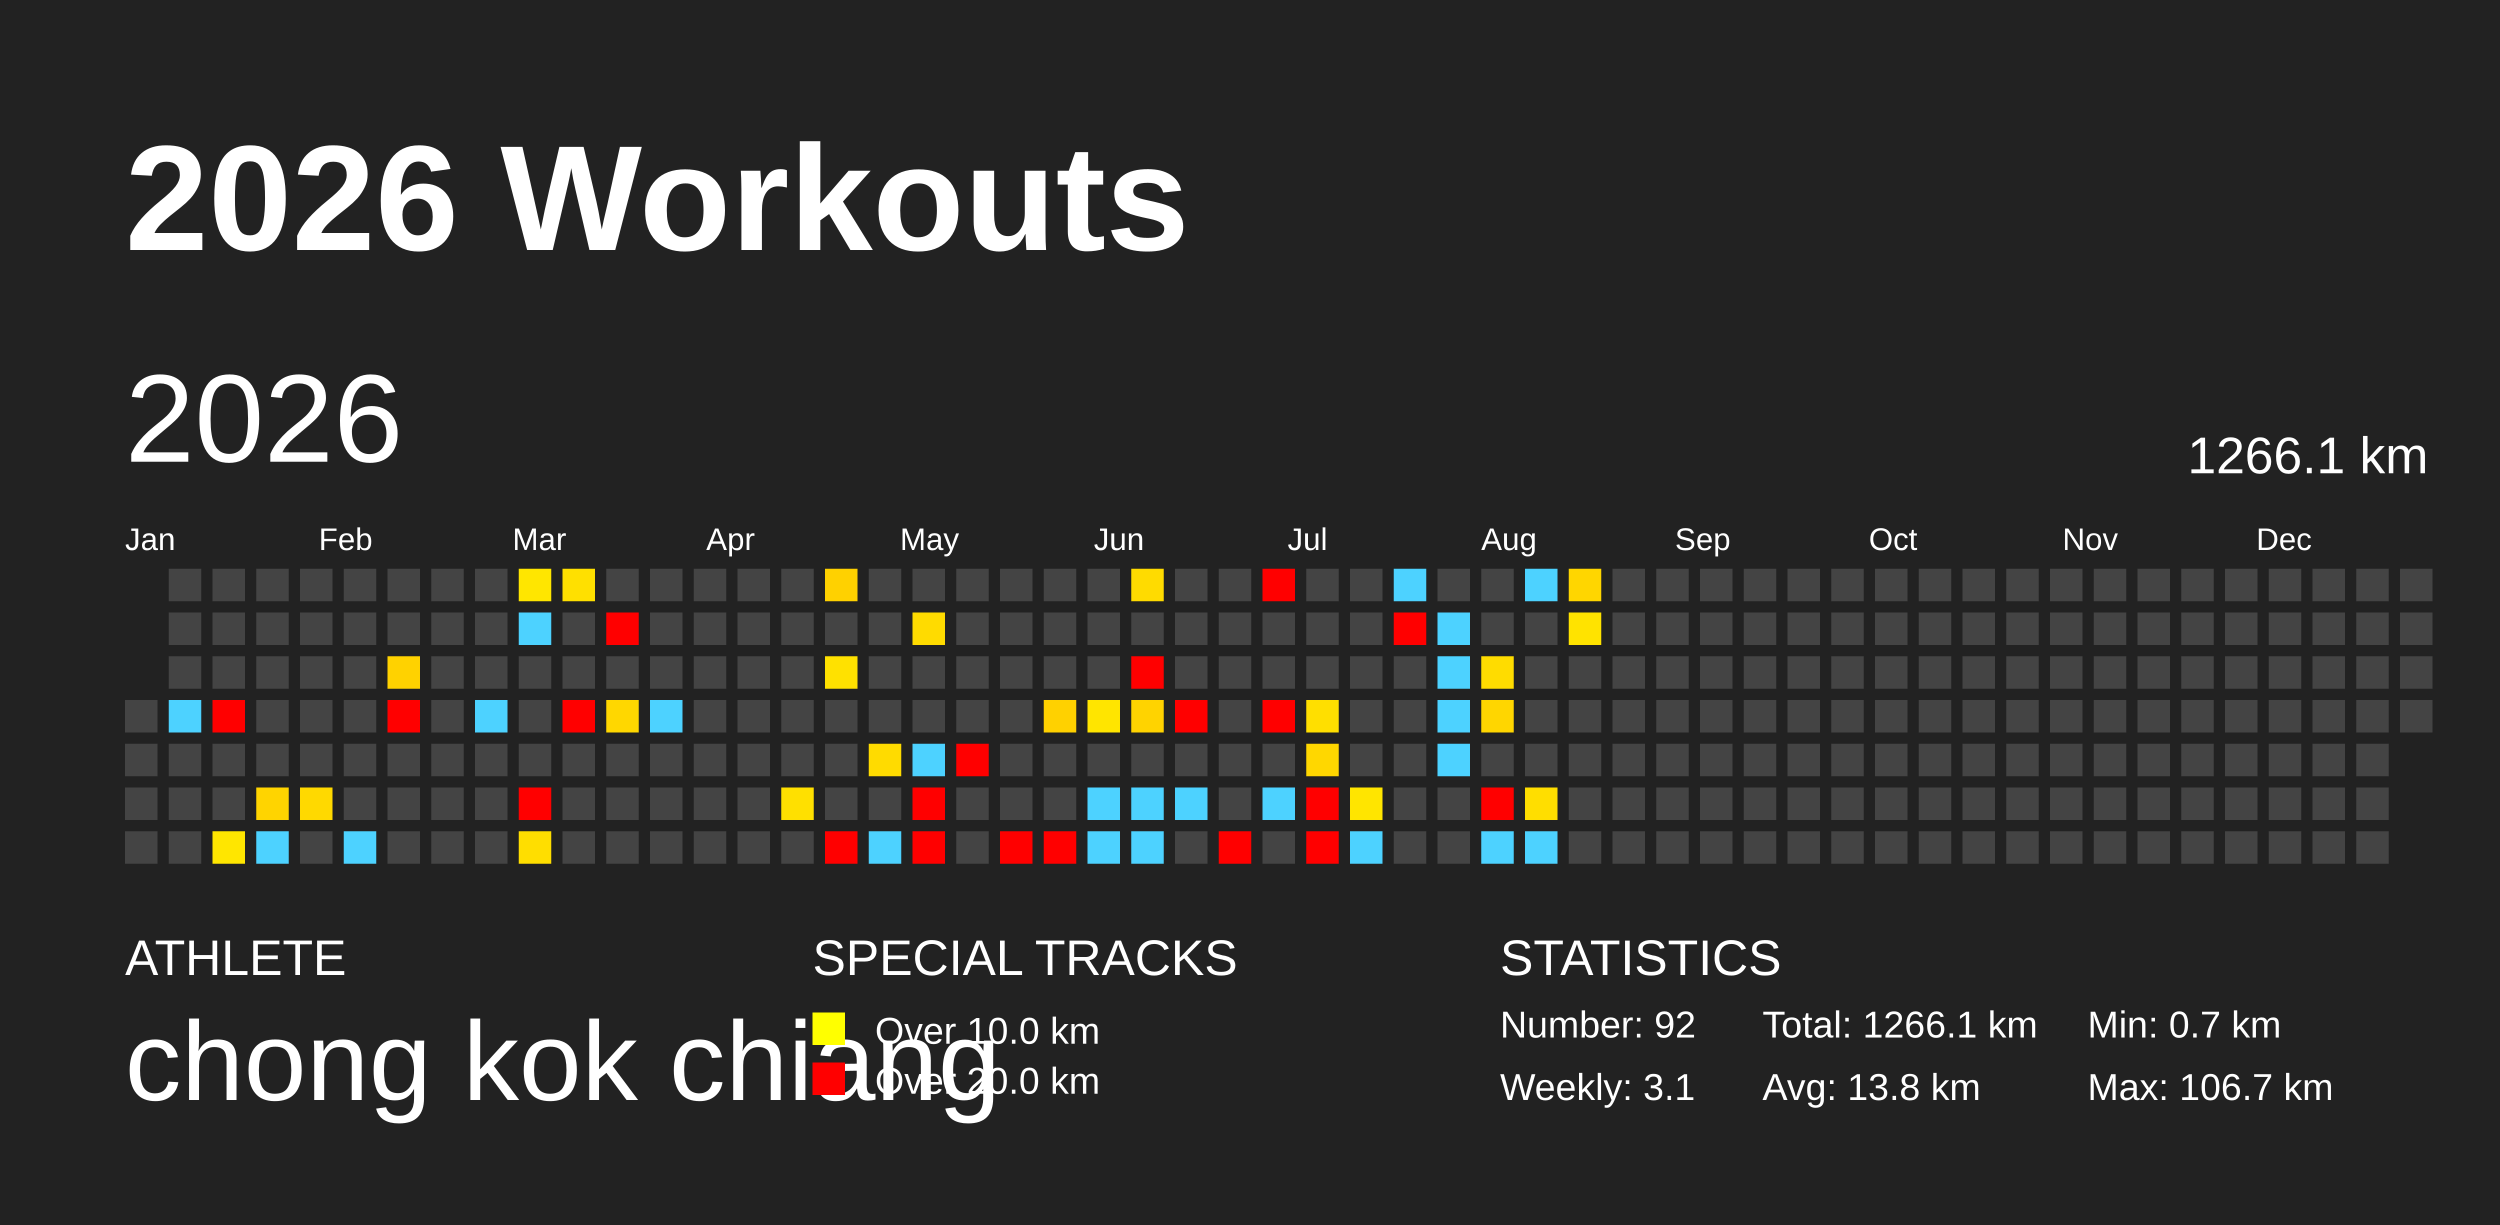
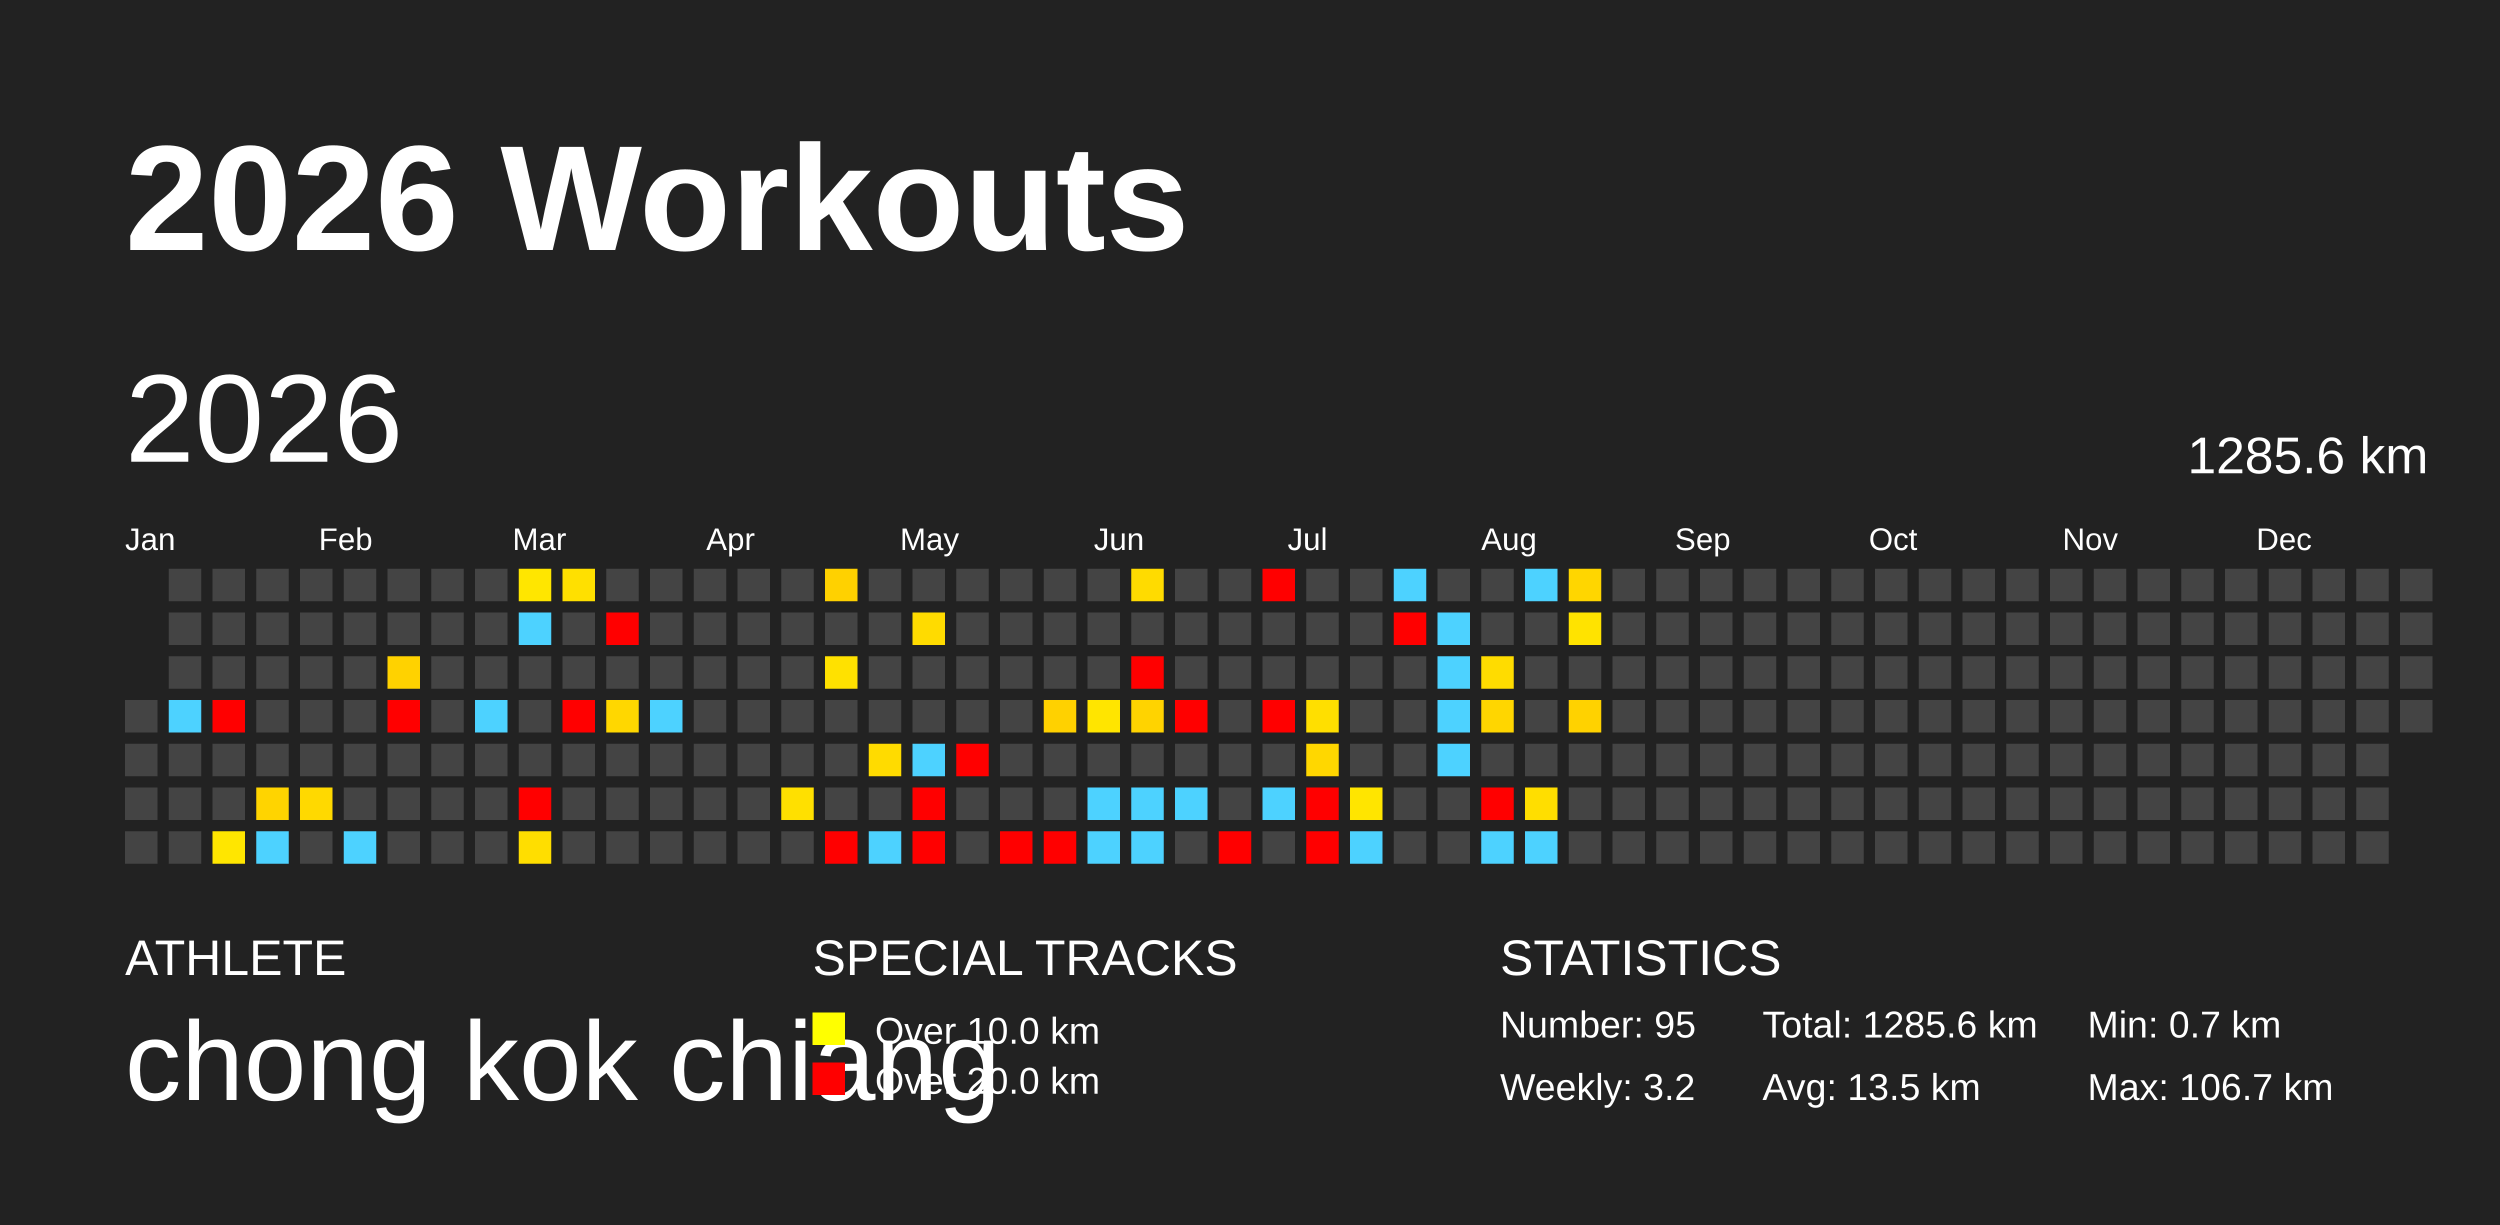
<svg xmlns="http://www.w3.org/2000/svg" baseProfile="full" height="98mm" version="1.1" viewBox="0,0,200,98" width="200mm">
  <defs />
  <rect fill="#222222" height="98" width="200" x="0" y="0" />
  <text fill="#FFFFFF" style="font-size:12px; font-family:Arial; font-weight:bold;" x="10" y="20">2026 Workouts</text>
  <text fill="#FFFFFF" style="font-size:4px; font-family:Arial" x="10" y="78">ATHLETE</text>
  <text fill="#FFFFFF" style="font-size:9px; font-family:Arial" x="10" y="88">chong kok chiang</text>
  <text fill="#FFFFFF" style="font-size:4px; font-family:Arial" x="65" y="78">SPECIAL TRACKS</text>
  <rect fill="yellow" height="2.6" width="2.6" x="65" y="81" />
  <text fill="#FFFFFF" style="font-size:3px; font-family:Arial" x="70" y="83.5">Over 10.0 km</text>
  <rect fill="red" height="2.6" width="2.6" x="65" y="85" />
  <text fill="#FFFFFF" style="font-size:3px; font-family:Arial" x="70" y="87.5">Over 20.0 km</text>
  <text fill="#FFFFFF" style="font-size:4px; font-family:Arial" x="120" y="78">STATISTICS</text>
-   <text fill="#FFFFFF" style="font-size:3px; font-family:Arial" x="120" y="83">Number: 92</text>
-   <text fill="#FFFFFF" style="font-size:3px; font-family:Arial" x="120" y="88">Weekly: 3.1</text>
-   <text fill="#FFFFFF" style="font-size:3px; font-family:Arial" x="141" y="83">Total: 1266.1 km</text>
-   <text fill="#FFFFFF" style="font-size:3px; font-family:Arial" x="141" y="88">Avg: 13.8 km</text>
+   <text fill="#FFFFFF" style="font-size:3px; font-family:Arial" x="120" y="83">Number: 95</text>
+   <text fill="#FFFFFF" style="font-size:3px; font-family:Arial" x="120" y="88">Weekly: 3.2</text>
+   <text fill="#FFFFFF" style="font-size:3px; font-family:Arial" x="141" y="83">Total: 1285.6 km</text>
+   <text fill="#FFFFFF" style="font-size:3px; font-family:Arial" x="141" y="88">Avg: 13.5 km</text>
  <text fill="#FFFFFF" style="font-size:3px; font-family:Arial" x="167" y="83">Min: 0.7 km</text>
  <text fill="#FFFFFF" style="font-size:3px; font-family:Arial" x="167" y="88">Max: 106.7 km</text>
  <text dominant-baseline="hanging" fill="#FFFFFF" style="font-size:10.0px; font-family:Arial;" x="10" y="30">2026</text>
-   <text dominant-baseline="hanging" fill="#FFFFFF" style="font-size:4.125px; font-family:Arial;" x="175" y="35">1266.1 km</text>
+   <text dominant-baseline="hanging" fill="#FFFFFF" style="font-size:4.125px; font-family:Arial;" x="175" y="35">1285.6 km</text>
  <text fill="#FFFFFF" style="font-size:2.5px; font-family:Arial" x="10.0" y="44">Jan</text>
  <text fill="#FFFFFF" style="font-size:2.5px; font-family:Arial" x="25.5" y="44">Feb</text>
  <text fill="#FFFFFF" style="font-size:2.5px; font-family:Arial" x="41.0" y="44">Mar</text>
  <text fill="#FFFFFF" style="font-size:2.5px; font-family:Arial" x="56.5" y="44">Apr</text>
  <text fill="#FFFFFF" style="font-size:2.5px; font-family:Arial" x="72.0" y="44">May</text>
  <text fill="#FFFFFF" style="font-size:2.5px; font-family:Arial" x="87.5" y="44">Jun</text>
  <text fill="#FFFFFF" style="font-size:2.5px; font-family:Arial" x="103.0" y="44">Jul</text>
  <text fill="#FFFFFF" style="font-size:2.5px; font-family:Arial" x="118.5" y="44">Aug</text>
  <text fill="#FFFFFF" style="font-size:2.5px; font-family:Arial" x="134.0" y="44">Sep</text>
  <text fill="#FFFFFF" style="font-size:2.5px; font-family:Arial" x="149.5" y="44">Oct</text>
  <text fill="#FFFFFF" style="font-size:2.5px; font-family:Arial" x="165.0" y="44">Nov</text>
  <text fill="#FFFFFF" style="font-size:2.5px; font-family:Arial" x="180.5" y="44">Dec</text>
  <rect fill="#444444" height="2.6" width="2.6" x="10.0" y="56.0" />
  <rect fill="#444444" height="2.6" width="2.6" x="10.0" y="59.5" />
  <rect fill="#444444" height="2.6" width="2.6" x="10.0" y="63.0" />
  <rect fill="#444444" height="2.6" width="2.6" x="10.0" y="66.5" />
  <rect fill="#444444" height="2.6" width="2.6" x="13.5" y="45.5" />
  <rect fill="#444444" height="2.6" width="2.6" x="13.5" y="49.0" />
  <rect fill="#444444" height="2.6" width="2.6" x="13.5" y="52.5" />
  <rect fill="#4dd2ff" height="2.6" width="2.6" x="13.5" y="56.0" />
  <rect fill="#444444" height="2.6" width="2.6" x="13.5" y="59.5" />
  <rect fill="#444444" height="2.6" width="2.6" x="13.5" y="63.0" />
  <rect fill="#444444" height="2.6" width="2.6" x="13.5" y="66.5" />
  <rect fill="#444444" height="2.6" width="2.6" x="17.0" y="45.5" />
  <rect fill="#444444" height="2.6" width="2.6" x="17.0" y="49.0" />
  <rect fill="#444444" height="2.6" width="2.6" x="17.0" y="52.5" />
  <rect fill="red" height="2.6" width="2.6" x="17.0" y="56.0" />
  <rect fill="#444444" height="2.6" width="2.6" x="17.0" y="59.5" />
  <rect fill="#444444" height="2.6" width="2.6" x="17.0" y="63.0" />
  <rect fill="#ffe600" height="2.6" width="2.6" x="17.0" y="66.5" />
  <rect fill="#444444" height="2.6" width="2.6" x="20.5" y="45.5" />
  <rect fill="#444444" height="2.6" width="2.6" x="20.5" y="49.0" />
  <rect fill="#444444" height="2.6" width="2.6" x="20.5" y="52.5" />
  <rect fill="#444444" height="2.6" width="2.6" x="20.5" y="56.0" />
  <rect fill="#444444" height="2.6" width="2.6" x="20.5" y="59.5" />
  <rect fill="#ffd400" height="2.6" width="2.6" x="20.5" y="63.0" />
  <rect fill="#4dd2ff" height="2.6" width="2.6" x="20.5" y="66.5" />
  <rect fill="#444444" height="2.6" width="2.6" x="24.0" y="45.5" />
  <rect fill="#444444" height="2.6" width="2.6" x="24.0" y="49.0" />
  <rect fill="#444444" height="2.6" width="2.6" x="24.0" y="52.5" />
  <rect fill="#444444" height="2.6" width="2.6" x="24.0" y="56.0" />
  <rect fill="#444444" height="2.6" width="2.6" x="24.0" y="59.5" />
  <rect fill="#ffd900" height="2.6" width="2.6" x="24.0" y="63.0" />
  <rect fill="#444444" height="2.6" width="2.6" x="24.0" y="66.5" />
  <rect fill="#444444" height="2.6" width="2.6" x="27.5" y="45.5" />
  <rect fill="#444444" height="2.6" width="2.6" x="27.5" y="49.0" />
  <rect fill="#444444" height="2.6" width="2.6" x="27.5" y="52.5" />
  <rect fill="#444444" height="2.6" width="2.6" x="27.5" y="56.0" />
  <rect fill="#444444" height="2.6" width="2.6" x="27.5" y="59.5" />
  <rect fill="#444444" height="2.6" width="2.6" x="27.5" y="63.0" />
  <rect fill="#4dd2ff" height="2.6" width="2.6" x="27.5" y="66.5" />
  <rect fill="#444444" height="2.6" width="2.6" x="31.0" y="45.5" />
  <rect fill="#444444" height="2.6" width="2.6" x="31.0" y="49.0" />
  <rect fill="#ffd200" height="2.6" width="2.6" x="31.0" y="52.5" />
  <rect fill="red" height="2.6" width="2.6" x="31.0" y="56.0" />
  <rect fill="#444444" height="2.6" width="2.6" x="31.0" y="59.5" />
  <rect fill="#444444" height="2.6" width="2.6" x="31.0" y="63.0" />
  <rect fill="#444444" height="2.6" width="2.6" x="31.0" y="66.5" />
  <rect fill="#444444" height="2.6" width="2.6" x="34.5" y="45.5" />
  <rect fill="#444444" height="2.6" width="2.6" x="34.5" y="49.0" />
  <rect fill="#444444" height="2.6" width="2.6" x="34.5" y="52.5" />
  <rect fill="#444444" height="2.6" width="2.6" x="34.5" y="56.0" />
  <rect fill="#444444" height="2.6" width="2.6" x="34.5" y="59.5" />
  <rect fill="#444444" height="2.6" width="2.6" x="34.5" y="63.0" />
  <rect fill="#444444" height="2.6" width="2.6" x="34.5" y="66.5" />
  <rect fill="#444444" height="2.6" width="2.6" x="38.0" y="45.5" />
  <rect fill="#444444" height="2.6" width="2.6" x="38.0" y="49.0" />
  <rect fill="#444444" height="2.6" width="2.6" x="38.0" y="52.5" />
  <rect fill="#4dd2ff" height="2.6" width="2.6" x="38.0" y="56.0" />
  <rect fill="#444444" height="2.6" width="2.6" x="38.0" y="59.5" />
  <rect fill="#444444" height="2.6" width="2.6" x="38.0" y="63.0" />
  <rect fill="#444444" height="2.6" width="2.6" x="38.0" y="66.5" />
  <rect fill="#ffe600" height="2.6" width="2.6" x="41.5" y="45.5" />
  <rect fill="#4dd2ff" height="2.6" width="2.6" x="41.5" y="49.0" />
  <rect fill="#444444" height="2.6" width="2.6" x="41.5" y="52.5" />
  <rect fill="#444444" height="2.6" width="2.6" x="41.5" y="56.0" />
  <rect fill="#444444" height="2.6" width="2.6" x="41.5" y="59.5" />
  <rect fill="red" height="2.6" width="2.6" x="41.5" y="63.0" />
  <rect fill="#ffde00" height="2.6" width="2.6" x="41.5" y="66.5" />
  <rect fill="#ffe000" height="2.6" width="2.6" x="45.0" y="45.5" />
  <rect fill="#444444" height="2.6" width="2.6" x="45.0" y="49.0" />
  <rect fill="#444444" height="2.6" width="2.6" x="45.0" y="52.5" />
  <rect fill="red" height="2.6" width="2.6" x="45.0" y="56.0" />
  <rect fill="#444444" height="2.6" width="2.6" x="45.0" y="59.5" />
  <rect fill="#444444" height="2.6" width="2.6" x="45.0" y="63.0" />
  <rect fill="#444444" height="2.6" width="2.6" x="45.0" y="66.5" />
  <rect fill="#444444" height="2.6" width="2.6" x="48.5" y="45.5" />
  <rect fill="red" height="2.6" width="2.6" x="48.5" y="49.0" />
  <rect fill="#444444" height="2.6" width="2.6" x="48.5" y="52.5" />
  <rect fill="#ffd700" height="2.6" width="2.6" x="48.5" y="56.0" />
  <rect fill="#444444" height="2.6" width="2.6" x="48.5" y="59.5" />
  <rect fill="#444444" height="2.6" width="2.6" x="48.5" y="63.0" />
  <rect fill="#444444" height="2.6" width="2.6" x="48.5" y="66.5" />
  <rect fill="#444444" height="2.6" width="2.6" x="52.0" y="45.5" />
  <rect fill="#444444" height="2.6" width="2.6" x="52.0" y="49.0" />
  <rect fill="#444444" height="2.6" width="2.6" x="52.0" y="52.5" />
  <rect fill="#4dd2ff" height="2.6" width="2.6" x="52.0" y="56.0" />
  <rect fill="#444444" height="2.6" width="2.6" x="52.0" y="59.5" />
  <rect fill="#444444" height="2.6" width="2.6" x="52.0" y="63.0" />
  <rect fill="#444444" height="2.6" width="2.6" x="52.0" y="66.5" />
  <rect fill="#444444" height="2.6" width="2.6" x="55.5" y="45.5" />
  <rect fill="#444444" height="2.6" width="2.6" x="55.5" y="49.0" />
  <rect fill="#444444" height="2.6" width="2.6" x="55.5" y="52.5" />
  <rect fill="#444444" height="2.6" width="2.6" x="55.5" y="56.0" />
  <rect fill="#444444" height="2.6" width="2.6" x="55.5" y="59.5" />
  <rect fill="#444444" height="2.6" width="2.6" x="55.5" y="63.0" />
  <rect fill="#444444" height="2.6" width="2.6" x="55.5" y="66.5" />
  <rect fill="#444444" height="2.6" width="2.6" x="59.0" y="45.5" />
  <rect fill="#444444" height="2.6" width="2.6" x="59.0" y="49.0" />
  <rect fill="#444444" height="2.6" width="2.6" x="59.0" y="52.5" />
  <rect fill="#444444" height="2.6" width="2.6" x="59.0" y="56.0" />
  <rect fill="#444444" height="2.6" width="2.6" x="59.0" y="59.5" />
  <rect fill="#444444" height="2.6" width="2.6" x="59.0" y="63.0" />
  <rect fill="#444444" height="2.6" width="2.6" x="59.0" y="66.5" />
  <rect fill="#444444" height="2.6" width="2.6" x="62.5" y="45.5" />
  <rect fill="#444444" height="2.6" width="2.6" x="62.5" y="49.0" />
  <rect fill="#444444" height="2.6" width="2.6" x="62.5" y="52.5" />
  <rect fill="#444444" height="2.6" width="2.6" x="62.5" y="56.0" />
  <rect fill="#444444" height="2.6" width="2.6" x="62.5" y="59.5" />
  <rect fill="#ffe000" height="2.6" width="2.6" x="62.5" y="63.0" />
  <rect fill="#444444" height="2.6" width="2.6" x="62.5" y="66.5" />
  <rect fill="#ffd100" height="2.6" width="2.6" x="66.0" y="45.5" />
  <rect fill="#444444" height="2.6" width="2.6" x="66.0" y="49.0" />
  <rect fill="#ffe100" height="2.6" width="2.6" x="66.0" y="52.5" />
  <rect fill="#444444" height="2.6" width="2.6" x="66.0" y="56.0" />
  <rect fill="#444444" height="2.6" width="2.6" x="66.0" y="59.5" />
  <rect fill="#444444" height="2.6" width="2.6" x="66.0" y="63.0" />
  <rect fill="red" height="2.6" width="2.6" x="66.0" y="66.5" />
  <rect fill="#444444" height="2.6" width="2.6" x="69.5" y="45.5" />
  <rect fill="#444444" height="2.6" width="2.6" x="69.5" y="49.0" />
  <rect fill="#444444" height="2.6" width="2.6" x="69.5" y="52.5" />
  <rect fill="#444444" height="2.6" width="2.6" x="69.5" y="56.0" />
  <rect fill="#ffdb00" height="2.6" width="2.6" x="69.5" y="59.5" />
  <rect fill="#444444" height="2.6" width="2.6" x="69.5" y="63.0" />
  <rect fill="#4dd2ff" height="2.6" width="2.6" x="69.5" y="66.5" />
  <rect fill="#444444" height="2.6" width="2.6" x="73.0" y="45.5" />
  <rect fill="#ffdb00" height="2.6" width="2.6" x="73.0" y="49.0" />
  <rect fill="#444444" height="2.6" width="2.6" x="73.0" y="52.5" />
  <rect fill="#444444" height="2.6" width="2.6" x="73.0" y="56.0" />
  <rect fill="#4dd2ff" height="2.6" width="2.6" x="73.0" y="59.5" />
  <rect fill="red" height="2.6" width="2.6" x="73.0" y="63.0" />
  <rect fill="red" height="2.6" width="2.6" x="73.0" y="66.5" />
  <rect fill="#444444" height="2.6" width="2.6" x="76.5" y="45.5" />
  <rect fill="#444444" height="2.6" width="2.6" x="76.5" y="49.0" />
  <rect fill="#444444" height="2.6" width="2.6" x="76.5" y="52.5" />
  <rect fill="#444444" height="2.6" width="2.6" x="76.5" y="56.0" />
  <rect fill="red" height="2.6" width="2.6" x="76.5" y="59.5" />
  <rect fill="#444444" height="2.6" width="2.6" x="76.5" y="63.0" />
  <rect fill="#444444" height="2.6" width="2.6" x="76.5" y="66.5" />
  <rect fill="#444444" height="2.6" width="2.6" x="80.0" y="45.5" />
  <rect fill="#444444" height="2.6" width="2.6" x="80.0" y="49.0" />
  <rect fill="#444444" height="2.6" width="2.6" x="80.0" y="52.5" />
  <rect fill="#444444" height="2.6" width="2.6" x="80.0" y="56.0" />
  <rect fill="#444444" height="2.6" width="2.6" x="80.0" y="59.5" />
  <rect fill="#444444" height="2.6" width="2.6" x="80.0" y="63.0" />
  <rect fill="red" height="2.6" width="2.6" x="80.0" y="66.5" />
  <rect fill="#444444" height="2.6" width="2.6" x="83.5" y="45.5" />
  <rect fill="#444444" height="2.6" width="2.6" x="83.5" y="49.0" />
  <rect fill="#444444" height="2.6" width="2.6" x="83.5" y="52.5" />
  <rect fill="#ffd100" height="2.6" width="2.6" x="83.5" y="56.0" />
  <rect fill="#444444" height="2.6" width="2.6" x="83.5" y="59.5" />
  <rect fill="#444444" height="2.6" width="2.6" x="83.5" y="63.0" />
  <rect fill="red" height="2.6" width="2.6" x="83.5" y="66.5" />
  <rect fill="#444444" height="2.6" width="2.6" x="87.0" y="45.5" />
  <rect fill="#444444" height="2.6" width="2.6" x="87.0" y="49.0" />
  <rect fill="#444444" height="2.6" width="2.6" x="87.0" y="52.5" />
  <rect fill="#ffe500" height="2.6" width="2.6" x="87.0" y="56.0" />
  <rect fill="#444444" height="2.6" width="2.6" x="87.0" y="59.5" />
  <rect fill="#4dd2ff" height="2.6" width="2.6" x="87.0" y="63.0" />
  <rect fill="#4dd2ff" height="2.6" width="2.6" x="87.0" y="66.5" />
  <rect fill="#ffdb00" height="2.6" width="2.6" x="90.5" y="45.5" />
  <rect fill="#444444" height="2.6" width="2.6" x="90.5" y="49.0" />
  <rect fill="red" height="2.6" width="2.6" x="90.5" y="52.5" />
  <rect fill="#ffd300" height="2.6" width="2.6" x="90.5" y="56.0" />
  <rect fill="#444444" height="2.6" width="2.6" x="90.5" y="59.5" />
  <rect fill="#4dd2ff" height="2.6" width="2.6" x="90.5" y="63.0" />
  <rect fill="#4dd2ff" height="2.6" width="2.6" x="90.5" y="66.5" />
  <rect fill="#444444" height="2.6" width="2.6" x="94.0" y="45.5" />
  <rect fill="#444444" height="2.6" width="2.6" x="94.0" y="49.0" />
  <rect fill="#444444" height="2.6" width="2.6" x="94.0" y="52.5" />
  <rect fill="red" height="2.6" width="2.6" x="94.0" y="56.0" />
  <rect fill="#444444" height="2.6" width="2.6" x="94.0" y="59.5" />
  <rect fill="#4dd2ff" height="2.6" width="2.6" x="94.0" y="63.0" />
  <rect fill="#444444" height="2.6" width="2.6" x="94.0" y="66.5" />
  <rect fill="#444444" height="2.6" width="2.6" x="97.5" y="45.5" />
  <rect fill="#444444" height="2.6" width="2.6" x="97.5" y="49.0" />
  <rect fill="#444444" height="2.6" width="2.6" x="97.5" y="52.5" />
  <rect fill="#444444" height="2.6" width="2.6" x="97.5" y="56.0" />
  <rect fill="#444444" height="2.6" width="2.6" x="97.5" y="59.5" />
  <rect fill="#444444" height="2.6" width="2.6" x="97.5" y="63.0" />
  <rect fill="red" height="2.6" width="2.6" x="97.5" y="66.5" />
  <rect fill="red" height="2.6" width="2.6" x="101.0" y="45.5" />
  <rect fill="#444444" height="2.6" width="2.6" x="101.0" y="49.0" />
  <rect fill="#444444" height="2.6" width="2.6" x="101.0" y="52.5" />
  <rect fill="red" height="2.6" width="2.6" x="101.0" y="56.0" />
  <rect fill="#444444" height="2.6" width="2.6" x="101.0" y="59.5" />
  <rect fill="#4dd2ff" height="2.6" width="2.6" x="101.0" y="63.0" />
  <rect fill="#444444" height="2.6" width="2.6" x="101.0" y="66.5" />
  <rect fill="#444444" height="2.6" width="2.6" x="104.5" y="45.5" />
  <rect fill="#444444" height="2.6" width="2.6" x="104.5" y="49.0" />
  <rect fill="#444444" height="2.6" width="2.6" x="104.5" y="52.5" />
  <rect fill="#ffdf00" height="2.6" width="2.6" x="104.5" y="56.0" />
  <rect fill="#ffd700" height="2.6" width="2.6" x="104.5" y="59.5" />
  <rect fill="red" height="2.6" width="2.6" x="104.5" y="63.0" />
  <rect fill="red" height="2.6" width="2.6" x="104.5" y="66.5" />
  <rect fill="#444444" height="2.6" width="2.6" x="108.0" y="45.5" />
  <rect fill="#444444" height="2.6" width="2.6" x="108.0" y="49.0" />
  <rect fill="#444444" height="2.6" width="2.6" x="108.0" y="52.5" />
  <rect fill="#444444" height="2.6" width="2.6" x="108.0" y="56.0" />
  <rect fill="#444444" height="2.6" width="2.6" x="108.0" y="59.5" />
  <rect fill="#ffe500" height="2.6" width="2.6" x="108.0" y="63.0" />
  <rect fill="#4dd2ff" height="2.6" width="2.6" x="108.0" y="66.5" />
  <rect fill="#4dd2ff" height="2.6" width="2.6" x="111.5" y="45.5" />
  <rect fill="red" height="2.6" width="2.6" x="111.5" y="49.0" />
  <rect fill="#444444" height="2.6" width="2.6" x="111.5" y="52.5" />
  <rect fill="#444444" height="2.6" width="2.6" x="111.5" y="56.0" />
  <rect fill="#444444" height="2.6" width="2.6" x="111.5" y="59.5" />
  <rect fill="#444444" height="2.6" width="2.6" x="111.5" y="63.0" />
  <rect fill="#444444" height="2.6" width="2.6" x="111.5" y="66.5" />
  <rect fill="#444444" height="2.6" width="2.6" x="115.0" y="45.5" />
  <rect fill="#4dd2ff" height="2.6" width="2.6" x="115.0" y="49.0" />
  <rect fill="#4dd2ff" height="2.6" width="2.6" x="115.0" y="52.5" />
  <rect fill="#4dd2ff" height="2.6" width="2.6" x="115.0" y="56.0" />
  <rect fill="#4dd2ff" height="2.6" width="2.6" x="115.0" y="59.5" />
  <rect fill="#444444" height="2.6" width="2.6" x="115.0" y="63.0" />
  <rect fill="#444444" height="2.6" width="2.6" x="115.0" y="66.5" />
  <rect fill="#444444" height="2.6" width="2.6" x="118.5" y="45.5" />
  <rect fill="#444444" height="2.6" width="2.6" x="118.5" y="49.0" />
  <rect fill="#ffdc00" height="2.6" width="2.6" x="118.5" y="52.5" />
  <rect fill="#ffd600" height="2.6" width="2.6" x="118.5" y="56.0" />
  <rect fill="#444444" height="2.6" width="2.6" x="118.5" y="59.5" />
  <rect fill="red" height="2.6" width="2.6" x="118.5" y="63.0" />
  <rect fill="#4dd2ff" height="2.6" width="2.6" x="118.5" y="66.5" />
  <rect fill="#4dd2ff" height="2.6" width="2.6" x="122.0" y="45.5" />
  <rect fill="#444444" height="2.6" width="2.6" x="122.0" y="49.0" />
  <rect fill="#444444" height="2.6" width="2.6" x="122.0" y="52.5" />
  <rect fill="#444444" height="2.6" width="2.6" x="122.0" y="56.0" />
  <rect fill="#444444" height="2.6" width="2.6" x="122.0" y="59.5" />
  <rect fill="#ffde00" height="2.6" width="2.6" x="122.0" y="63.0" />
  <rect fill="#4dd2ff" height="2.6" width="2.6" x="122.0" y="66.5" />
  <rect fill="#ffd600" height="2.6" width="2.6" x="125.5" y="45.5" />
  <rect fill="#ffe300" height="2.6" width="2.6" x="125.5" y="49.0" />
  <rect fill="#444444" height="2.6" width="2.6" x="125.5" y="52.5" />
-   <rect fill="#444444" height="2.6" width="2.6" x="125.5" y="56.0" />
+   <rect fill="#ffd200" height="2.6" width="2.6" x="125.5" y="56.0" />
  <rect fill="#444444" height="2.6" width="2.6" x="125.5" y="59.5" />
  <rect fill="#444444" height="2.6" width="2.6" x="125.5" y="63.0" />
  <rect fill="#444444" height="2.6" width="2.6" x="125.5" y="66.5" />
  <rect fill="#444444" height="2.6" width="2.6" x="129.0" y="45.5" />
  <rect fill="#444444" height="2.6" width="2.6" x="129.0" y="49.0" />
  <rect fill="#444444" height="2.6" width="2.6" x="129.0" y="52.5" />
  <rect fill="#444444" height="2.6" width="2.6" x="129.0" y="56.0" />
  <rect fill="#444444" height="2.6" width="2.6" x="129.0" y="59.5" />
  <rect fill="#444444" height="2.6" width="2.6" x="129.0" y="63.0" />
  <rect fill="#444444" height="2.6" width="2.6" x="129.0" y="66.5" />
  <rect fill="#444444" height="2.6" width="2.6" x="132.5" y="45.5" />
  <rect fill="#444444" height="2.6" width="2.6" x="132.5" y="49.0" />
  <rect fill="#444444" height="2.6" width="2.6" x="132.5" y="52.5" />
  <rect fill="#444444" height="2.6" width="2.6" x="132.5" y="56.0" />
  <rect fill="#444444" height="2.6" width="2.6" x="132.5" y="59.5" />
  <rect fill="#444444" height="2.6" width="2.6" x="132.5" y="63.0" />
  <rect fill="#444444" height="2.6" width="2.6" x="132.5" y="66.5" />
  <rect fill="#444444" height="2.6" width="2.6" x="136.0" y="45.5" />
  <rect fill="#444444" height="2.6" width="2.6" x="136.0" y="49.0" />
  <rect fill="#444444" height="2.6" width="2.6" x="136.0" y="52.5" />
  <rect fill="#444444" height="2.6" width="2.6" x="136.0" y="56.0" />
  <rect fill="#444444" height="2.6" width="2.6" x="136.0" y="59.5" />
  <rect fill="#444444" height="2.6" width="2.6" x="136.0" y="63.0" />
  <rect fill="#444444" height="2.6" width="2.6" x="136.0" y="66.5" />
  <rect fill="#444444" height="2.6" width="2.6" x="139.5" y="45.5" />
  <rect fill="#444444" height="2.6" width="2.6" x="139.5" y="49.0" />
  <rect fill="#444444" height="2.6" width="2.6" x="139.5" y="52.5" />
  <rect fill="#444444" height="2.6" width="2.6" x="139.5" y="56.0" />
  <rect fill="#444444" height="2.6" width="2.6" x="139.5" y="59.5" />
  <rect fill="#444444" height="2.6" width="2.6" x="139.5" y="63.0" />
  <rect fill="#444444" height="2.6" width="2.6" x="139.5" y="66.5" />
  <rect fill="#444444" height="2.6" width="2.6" x="143.0" y="45.5" />
  <rect fill="#444444" height="2.6" width="2.6" x="143.0" y="49.0" />
  <rect fill="#444444" height="2.6" width="2.6" x="143.0" y="52.5" />
  <rect fill="#444444" height="2.6" width="2.6" x="143.0" y="56.0" />
  <rect fill="#444444" height="2.6" width="2.6" x="143.0" y="59.5" />
  <rect fill="#444444" height="2.6" width="2.6" x="143.0" y="63.0" />
  <rect fill="#444444" height="2.6" width="2.6" x="143.0" y="66.5" />
  <rect fill="#444444" height="2.6" width="2.6" x="146.5" y="45.5" />
  <rect fill="#444444" height="2.6" width="2.6" x="146.5" y="49.0" />
  <rect fill="#444444" height="2.6" width="2.6" x="146.5" y="52.5" />
  <rect fill="#444444" height="2.6" width="2.6" x="146.5" y="56.0" />
  <rect fill="#444444" height="2.6" width="2.6" x="146.5" y="59.5" />
  <rect fill="#444444" height="2.6" width="2.6" x="146.5" y="63.0" />
  <rect fill="#444444" height="2.6" width="2.6" x="146.5" y="66.5" />
  <rect fill="#444444" height="2.6" width="2.6" x="150.0" y="45.5" />
  <rect fill="#444444" height="2.6" width="2.6" x="150.0" y="49.0" />
  <rect fill="#444444" height="2.6" width="2.6" x="150.0" y="52.5" />
  <rect fill="#444444" height="2.6" width="2.6" x="150.0" y="56.0" />
  <rect fill="#444444" height="2.6" width="2.6" x="150.0" y="59.5" />
  <rect fill="#444444" height="2.6" width="2.6" x="150.0" y="63.0" />
  <rect fill="#444444" height="2.6" width="2.6" x="150.0" y="66.5" />
  <rect fill="#444444" height="2.6" width="2.6" x="153.5" y="45.5" />
  <rect fill="#444444" height="2.6" width="2.6" x="153.5" y="49.0" />
  <rect fill="#444444" height="2.6" width="2.6" x="153.5" y="52.5" />
  <rect fill="#444444" height="2.6" width="2.6" x="153.5" y="56.0" />
  <rect fill="#444444" height="2.6" width="2.6" x="153.5" y="59.5" />
  <rect fill="#444444" height="2.6" width="2.6" x="153.5" y="63.0" />
  <rect fill="#444444" height="2.6" width="2.6" x="153.5" y="66.5" />
  <rect fill="#444444" height="2.6" width="2.6" x="157.0" y="45.5" />
  <rect fill="#444444" height="2.6" width="2.6" x="157.0" y="49.0" />
  <rect fill="#444444" height="2.6" width="2.6" x="157.0" y="52.5" />
  <rect fill="#444444" height="2.6" width="2.6" x="157.0" y="56.0" />
  <rect fill="#444444" height="2.6" width="2.6" x="157.0" y="59.5" />
  <rect fill="#444444" height="2.6" width="2.6" x="157.0" y="63.0" />
  <rect fill="#444444" height="2.6" width="2.6" x="157.0" y="66.5" />
  <rect fill="#444444" height="2.6" width="2.6" x="160.5" y="45.5" />
  <rect fill="#444444" height="2.6" width="2.6" x="160.5" y="49.0" />
  <rect fill="#444444" height="2.6" width="2.6" x="160.5" y="52.5" />
  <rect fill="#444444" height="2.6" width="2.6" x="160.5" y="56.0" />
  <rect fill="#444444" height="2.6" width="2.6" x="160.5" y="59.5" />
  <rect fill="#444444" height="2.6" width="2.6" x="160.5" y="63.0" />
  <rect fill="#444444" height="2.6" width="2.6" x="160.5" y="66.5" />
  <rect fill="#444444" height="2.6" width="2.6" x="164.0" y="45.5" />
  <rect fill="#444444" height="2.6" width="2.6" x="164.0" y="49.0" />
  <rect fill="#444444" height="2.6" width="2.6" x="164.0" y="52.5" />
  <rect fill="#444444" height="2.6" width="2.6" x="164.0" y="56.0" />
  <rect fill="#444444" height="2.6" width="2.6" x="164.0" y="59.5" />
  <rect fill="#444444" height="2.6" width="2.6" x="164.0" y="63.0" />
  <rect fill="#444444" height="2.6" width="2.6" x="164.0" y="66.5" />
  <rect fill="#444444" height="2.6" width="2.6" x="167.5" y="45.5" />
  <rect fill="#444444" height="2.6" width="2.6" x="167.5" y="49.0" />
  <rect fill="#444444" height="2.6" width="2.6" x="167.5" y="52.5" />
  <rect fill="#444444" height="2.6" width="2.6" x="167.5" y="56.0" />
  <rect fill="#444444" height="2.6" width="2.6" x="167.5" y="59.5" />
  <rect fill="#444444" height="2.6" width="2.6" x="167.5" y="63.0" />
  <rect fill="#444444" height="2.6" width="2.6" x="167.5" y="66.5" />
  <rect fill="#444444" height="2.6" width="2.6" x="171.0" y="45.5" />
  <rect fill="#444444" height="2.6" width="2.6" x="171.0" y="49.0" />
  <rect fill="#444444" height="2.6" width="2.6" x="171.0" y="52.5" />
  <rect fill="#444444" height="2.6" width="2.6" x="171.0" y="56.0" />
  <rect fill="#444444" height="2.6" width="2.6" x="171.0" y="59.5" />
  <rect fill="#444444" height="2.6" width="2.6" x="171.0" y="63.0" />
  <rect fill="#444444" height="2.6" width="2.6" x="171.0" y="66.5" />
  <rect fill="#444444" height="2.6" width="2.6" x="174.5" y="45.5" />
  <rect fill="#444444" height="2.6" width="2.6" x="174.5" y="49.0" />
  <rect fill="#444444" height="2.6" width="2.6" x="174.5" y="52.5" />
  <rect fill="#444444" height="2.6" width="2.6" x="174.5" y="56.0" />
  <rect fill="#444444" height="2.6" width="2.6" x="174.5" y="59.5" />
  <rect fill="#444444" height="2.6" width="2.6" x="174.5" y="63.0" />
  <rect fill="#444444" height="2.6" width="2.6" x="174.5" y="66.5" />
  <rect fill="#444444" height="2.6" width="2.6" x="178.0" y="45.5" />
  <rect fill="#444444" height="2.6" width="2.6" x="178.0" y="49.0" />
  <rect fill="#444444" height="2.6" width="2.6" x="178.0" y="52.5" />
  <rect fill="#444444" height="2.6" width="2.6" x="178.0" y="56.0" />
  <rect fill="#444444" height="2.6" width="2.6" x="178.0" y="59.5" />
  <rect fill="#444444" height="2.6" width="2.6" x="178.0" y="63.0" />
  <rect fill="#444444" height="2.6" width="2.6" x="178.0" y="66.5" />
  <rect fill="#444444" height="2.6" width="2.6" x="181.5" y="45.5" />
  <rect fill="#444444" height="2.6" width="2.6" x="181.5" y="49.0" />
  <rect fill="#444444" height="2.6" width="2.6" x="181.5" y="52.5" />
  <rect fill="#444444" height="2.6" width="2.6" x="181.5" y="56.0" />
  <rect fill="#444444" height="2.6" width="2.6" x="181.5" y="59.5" />
  <rect fill="#444444" height="2.6" width="2.6" x="181.5" y="63.0" />
  <rect fill="#444444" height="2.6" width="2.6" x="181.5" y="66.5" />
  <rect fill="#444444" height="2.6" width="2.6" x="185.0" y="45.5" />
  <rect fill="#444444" height="2.6" width="2.6" x="185.0" y="49.0" />
  <rect fill="#444444" height="2.6" width="2.6" x="185.0" y="52.5" />
  <rect fill="#444444" height="2.6" width="2.6" x="185.0" y="56.0" />
  <rect fill="#444444" height="2.6" width="2.6" x="185.0" y="59.5" />
  <rect fill="#444444" height="2.6" width="2.6" x="185.0" y="63.0" />
  <rect fill="#444444" height="2.6" width="2.6" x="185.0" y="66.5" />
  <rect fill="#444444" height="2.6" width="2.6" x="188.5" y="45.5" />
  <rect fill="#444444" height="2.6" width="2.6" x="188.5" y="49.0" />
  <rect fill="#444444" height="2.6" width="2.6" x="188.5" y="52.5" />
  <rect fill="#444444" height="2.6" width="2.6" x="188.5" y="56.0" />
  <rect fill="#444444" height="2.6" width="2.6" x="188.5" y="59.5" />
  <rect fill="#444444" height="2.6" width="2.6" x="188.5" y="63.0" />
  <rect fill="#444444" height="2.6" width="2.6" x="188.5" y="66.5" />
  <rect fill="#444444" height="2.6" width="2.6" x="192.0" y="45.5" />
  <rect fill="#444444" height="2.6" width="2.6" x="192.0" y="49.0" />
  <rect fill="#444444" height="2.6" width="2.6" x="192.0" y="52.5" />
  <rect fill="#444444" height="2.6" width="2.6" x="192.0" y="56.0" />
</svg>
